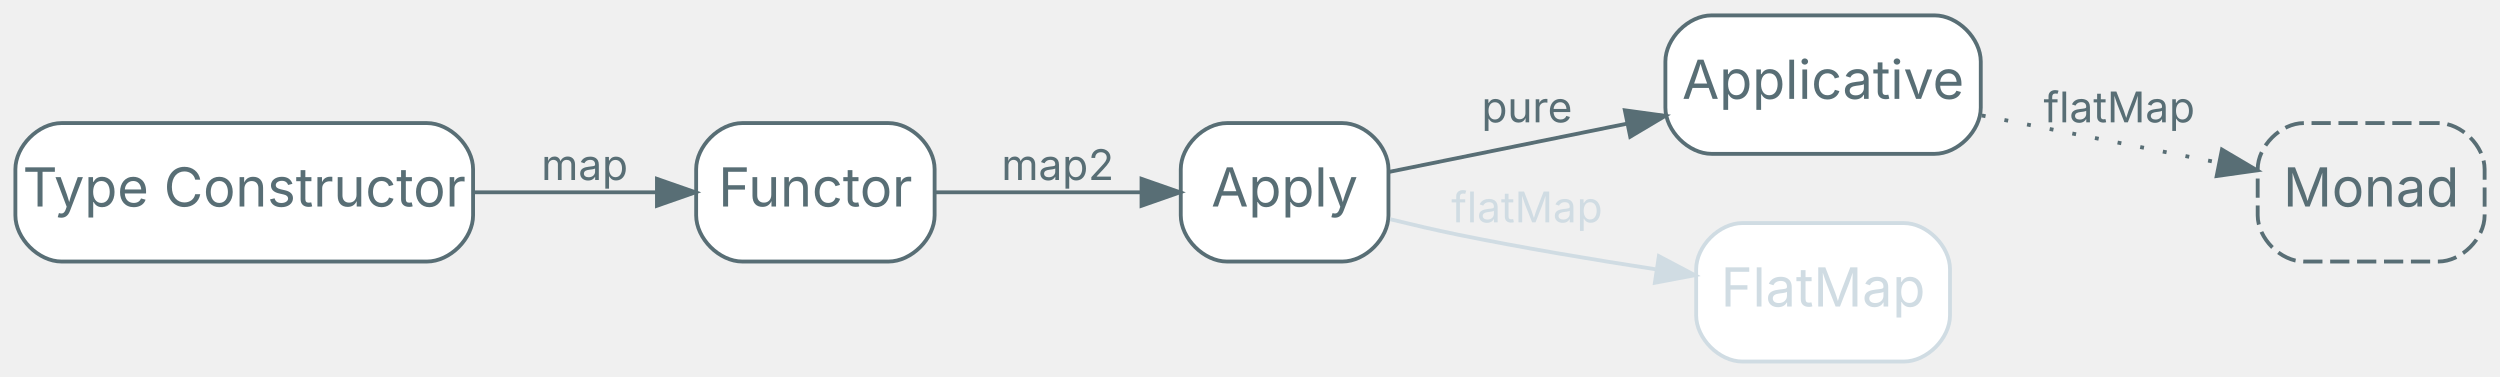
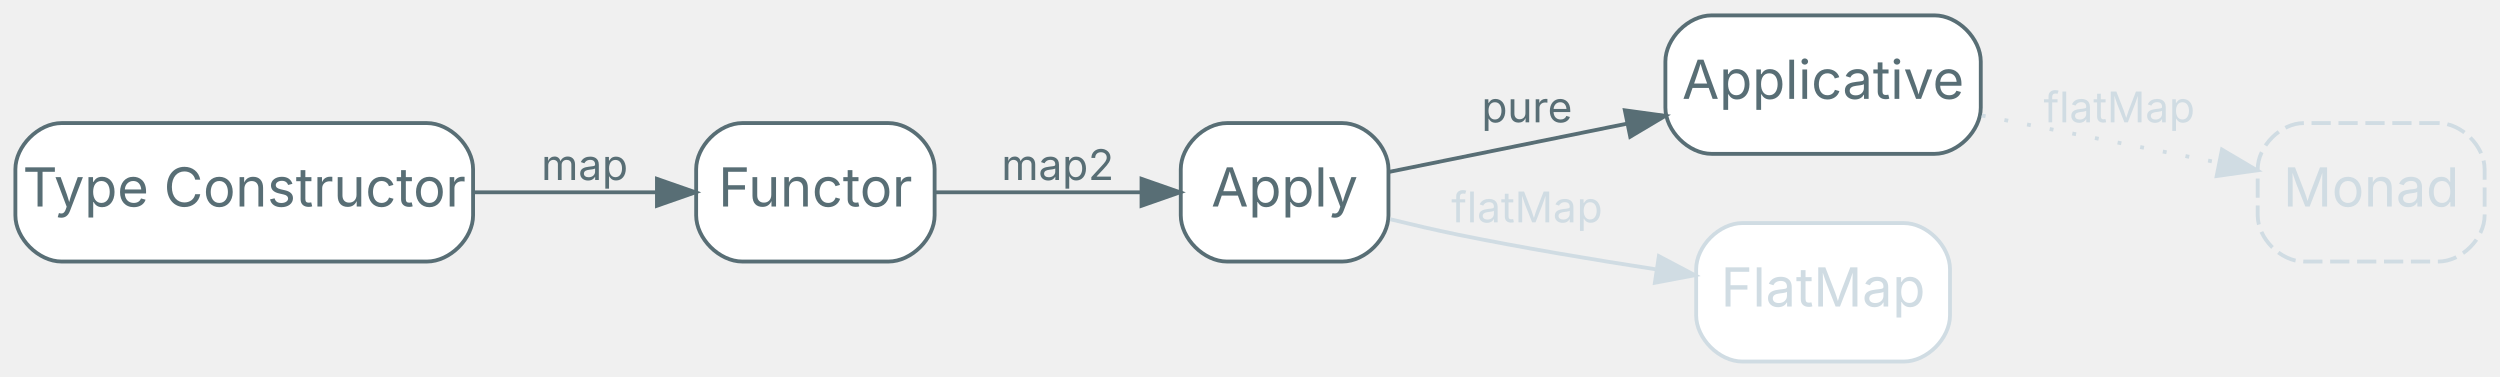
<svg xmlns="http://www.w3.org/2000/svg" width="650pt" height="98pt" viewBox="0.00 0.00 650.00 98.00">
  <g id="graph0" class="graph" transform="scale(1 1) rotate(0) translate(4 94)">
    <g id="node1" class="node">
      <path fill="#ffffff" stroke="#586e75" d="M107,-62C107,-62 12,-62 12,-62 6,-62 0,-56 0,-50 0,-50 0,-38 0,-38 0,-32 6,-26 12,-26 12,-26 107,-26 107,-26 113,-26 119,-32 119,-38 119,-38 119,-50 119,-50 119,-56 113,-62 107,-62" />
      <text text-anchor="middle" x="59.5" y="-40.3" font-family="Inter,Arial" font-size="14.00" fill="#586e75">Type Constructor</text>
    </g>
    <g id="node2" class="node">
      <path fill="#ffffff" stroke="#586e75" d="M227,-62C227,-62 189,-62 189,-62 183,-62 177,-56 177,-50 177,-50 177,-38 177,-38 177,-32 183,-26 189,-26 189,-26 227,-26 227,-26 233,-26 239,-32 239,-38 239,-38 239,-50 239,-50 239,-56 233,-62 227,-62" />
      <text text-anchor="middle" x="208" y="-40.3" font-family="Inter,Arial" font-size="14.00" fill="#586e75">Functor</text>
    </g>
    <g id="edge1" class="edge">
      <path fill="none" stroke="#586e75" d="M119.24,-44C135.13,-44 151.96,-44 166.59,-44" />
      <polygon fill="#586e75" stroke="#586e75" points="166.81,-47.5 176.81,-44 166.81,-40.5 166.81,-47.5" />
      <text text-anchor="middle" x="148" y="-47.2" font-family="Inter,Arial" font-size="11.00" fill="#586e75">map</text>
    </g>
    <g id="node3" class="node">
      <path fill="#ffffff" stroke="#586e75" d="M345,-62C345,-62 315,-62 315,-62 309,-62 303,-56 303,-50 303,-50 303,-38 303,-38 303,-32 309,-26 315,-26 315,-26 345,-26 345,-26 351,-26 357,-32 357,-38 357,-38 357,-50 357,-50 357,-56 351,-62 345,-62" />
      <text text-anchor="middle" x="330" y="-40.3" font-family="Inter,Arial" font-size="14.00" fill="#586e75">Apply</text>
    </g>
    <g id="edge2" class="edge">
      <path fill="none" stroke="#586e75" d="M239.28,-44C255.5,-44 275.58,-44 292.64,-44" />
      <polygon fill="#586e75" stroke="#586e75" points="292.8,-47.5 302.8,-44 292.8,-40.5 292.8,-47.5" />
      <text text-anchor="middle" x="271" y="-47.2" font-family="Inter,Arial" font-size="11.00" fill="#586e75">map2</text>
    </g>
    <g id="node4" class="node">
      <path fill="#ffffff" stroke="#586e75" d="M499,-90C499,-90 441,-90 441,-90 435,-90 429,-84 429,-78 429,-78 429,-66 429,-66 429,-60 435,-54 441,-54 441,-54 499,-54 499,-54 505,-54 511,-60 511,-66 511,-66 511,-78 511,-78 511,-84 505,-90 499,-90" />
      <text text-anchor="middle" x="470" y="-68.3" font-family="Inter,Arial" font-size="14.00" fill="#586e75">Applicative</text>
    </g>
    <g id="edge3" class="edge">
      <path fill="none" stroke="#586e75" d="M357.28,-49.33C374.69,-52.86 398.07,-57.61 418.95,-61.84" />
      <polygon fill="#586e75" stroke="#586e75" points="418.46,-65.32 428.96,-63.88 419.86,-58.46 418.46,-65.32" />
      <text text-anchor="middle" x="393" y="-62.2" font-family="Inter,Arial" font-size="11.00" fill="#586e75">pure</text>
    </g>
    <g id="node5" class="node disabled">
      <path fill="#ffffff" stroke="#d0dce3" d="M491,-36C491,-36 449,-36 449,-36 443,-36 437,-30 437,-24 437,-24 437,-12 437,-12 437,-6 443,0 449,0 449,0 491,0 491,0 497,0 503,-6 503,-12 503,-12 503,-24 503,-24 503,-30 497,-36 491,-36" />
      <text text-anchor="middle" x="470" y="-14.3" font-family="Inter,Arial" font-size="14.00" fill="#d0dce3">FlatMap</text>
    </g>
    <g id="edge4" class="edge disabled">
      <path fill="none" stroke="#d0dce3" d="M357.44,-37C363.21,-35.58 369.29,-34.17 375,-33 391.74,-29.58 410.28,-26.48 426.44,-23.99" />
      <polygon fill="#d0dce3" stroke="#d0dce3" points="427.31,-27.4 436.68,-22.45 426.27,-20.48 427.31,-27.4" />
      <text text-anchor="middle" x="393" y="-36.2" font-family="Inter,Arial" font-size="11.00" fill="#d0dce3">flatMap</text>
    </g>
-     <g id="node6" class="node impossible">
-       <path fill="none" stroke="#586e75" stroke-dasharray="5,2" d="M630,-62C630,-62 595,-62 595,-62 589,-62 583,-56 583,-50 583,-50 583,-38 583,-38 583,-32 589,-26 595,-26 595,-26 630,-26 630,-26 636,-26 642,-32 642,-38 642,-38 642,-50 642,-50 642,-56 636,-62 630,-62" />
-       <text text-anchor="middle" x="612.5" y="-40.3" font-family="Inter,Arial" font-size="14.00" fill="#586e75">Monad</text>
+     <g id="node6" class="node impossible,disabled">
+       <path fill="none" stroke="#d0dce3" stroke-dasharray="5,2" d="M630,-62C630,-62 595,-62 595,-62 589,-62 583,-56 583,-50 583,-50 583,-38 583,-38 583,-32 589,-26 595,-26 595,-26 630,-26 630,-26 636,-26 642,-32 642,-38 642,-38 642,-50 642,-50 642,-56 636,-62 630,-62" />
+       <text text-anchor="middle" x="612.5" y="-40.3" font-family="Inter,Arial" font-size="14.00" fill="#d0dce3">Monad</text>
    </g>
-     <g id="edge5" class="edge impossible">
-       <path fill="none" stroke="#586e75" stroke-dasharray="1,5" d="M511.26,-63.98C530.65,-60.11 553.78,-55.5 572.93,-51.69" />
-       <polygon fill="#586e75" stroke="#586e75" points="573.71,-55.1 582.83,-49.71 572.34,-48.23 573.71,-55.1" />
-       <text text-anchor="middle" x="547" y="-62.2" font-family="Inter,Arial" font-size="11.00" fill="#586e75">flatMap</text>
+     <g id="edge5" class="edge impossible,disabled">
+       <path fill="none" stroke="#d0dce3" stroke-dasharray="1,5" d="M511.26,-63.98C530.65,-60.11 553.78,-55.5 572.93,-51.69" />
+       <polygon fill="#d0dce3" stroke="#d0dce3" points="573.71,-55.1 582.83,-49.71 572.34,-48.23 573.71,-55.1" />
+       <text text-anchor="middle" x="547" y="-62.2" font-family="Inter,Arial" font-size="11.00" fill="#d0dce3">flatMap</text>
    </g>
  </g>
</svg>
